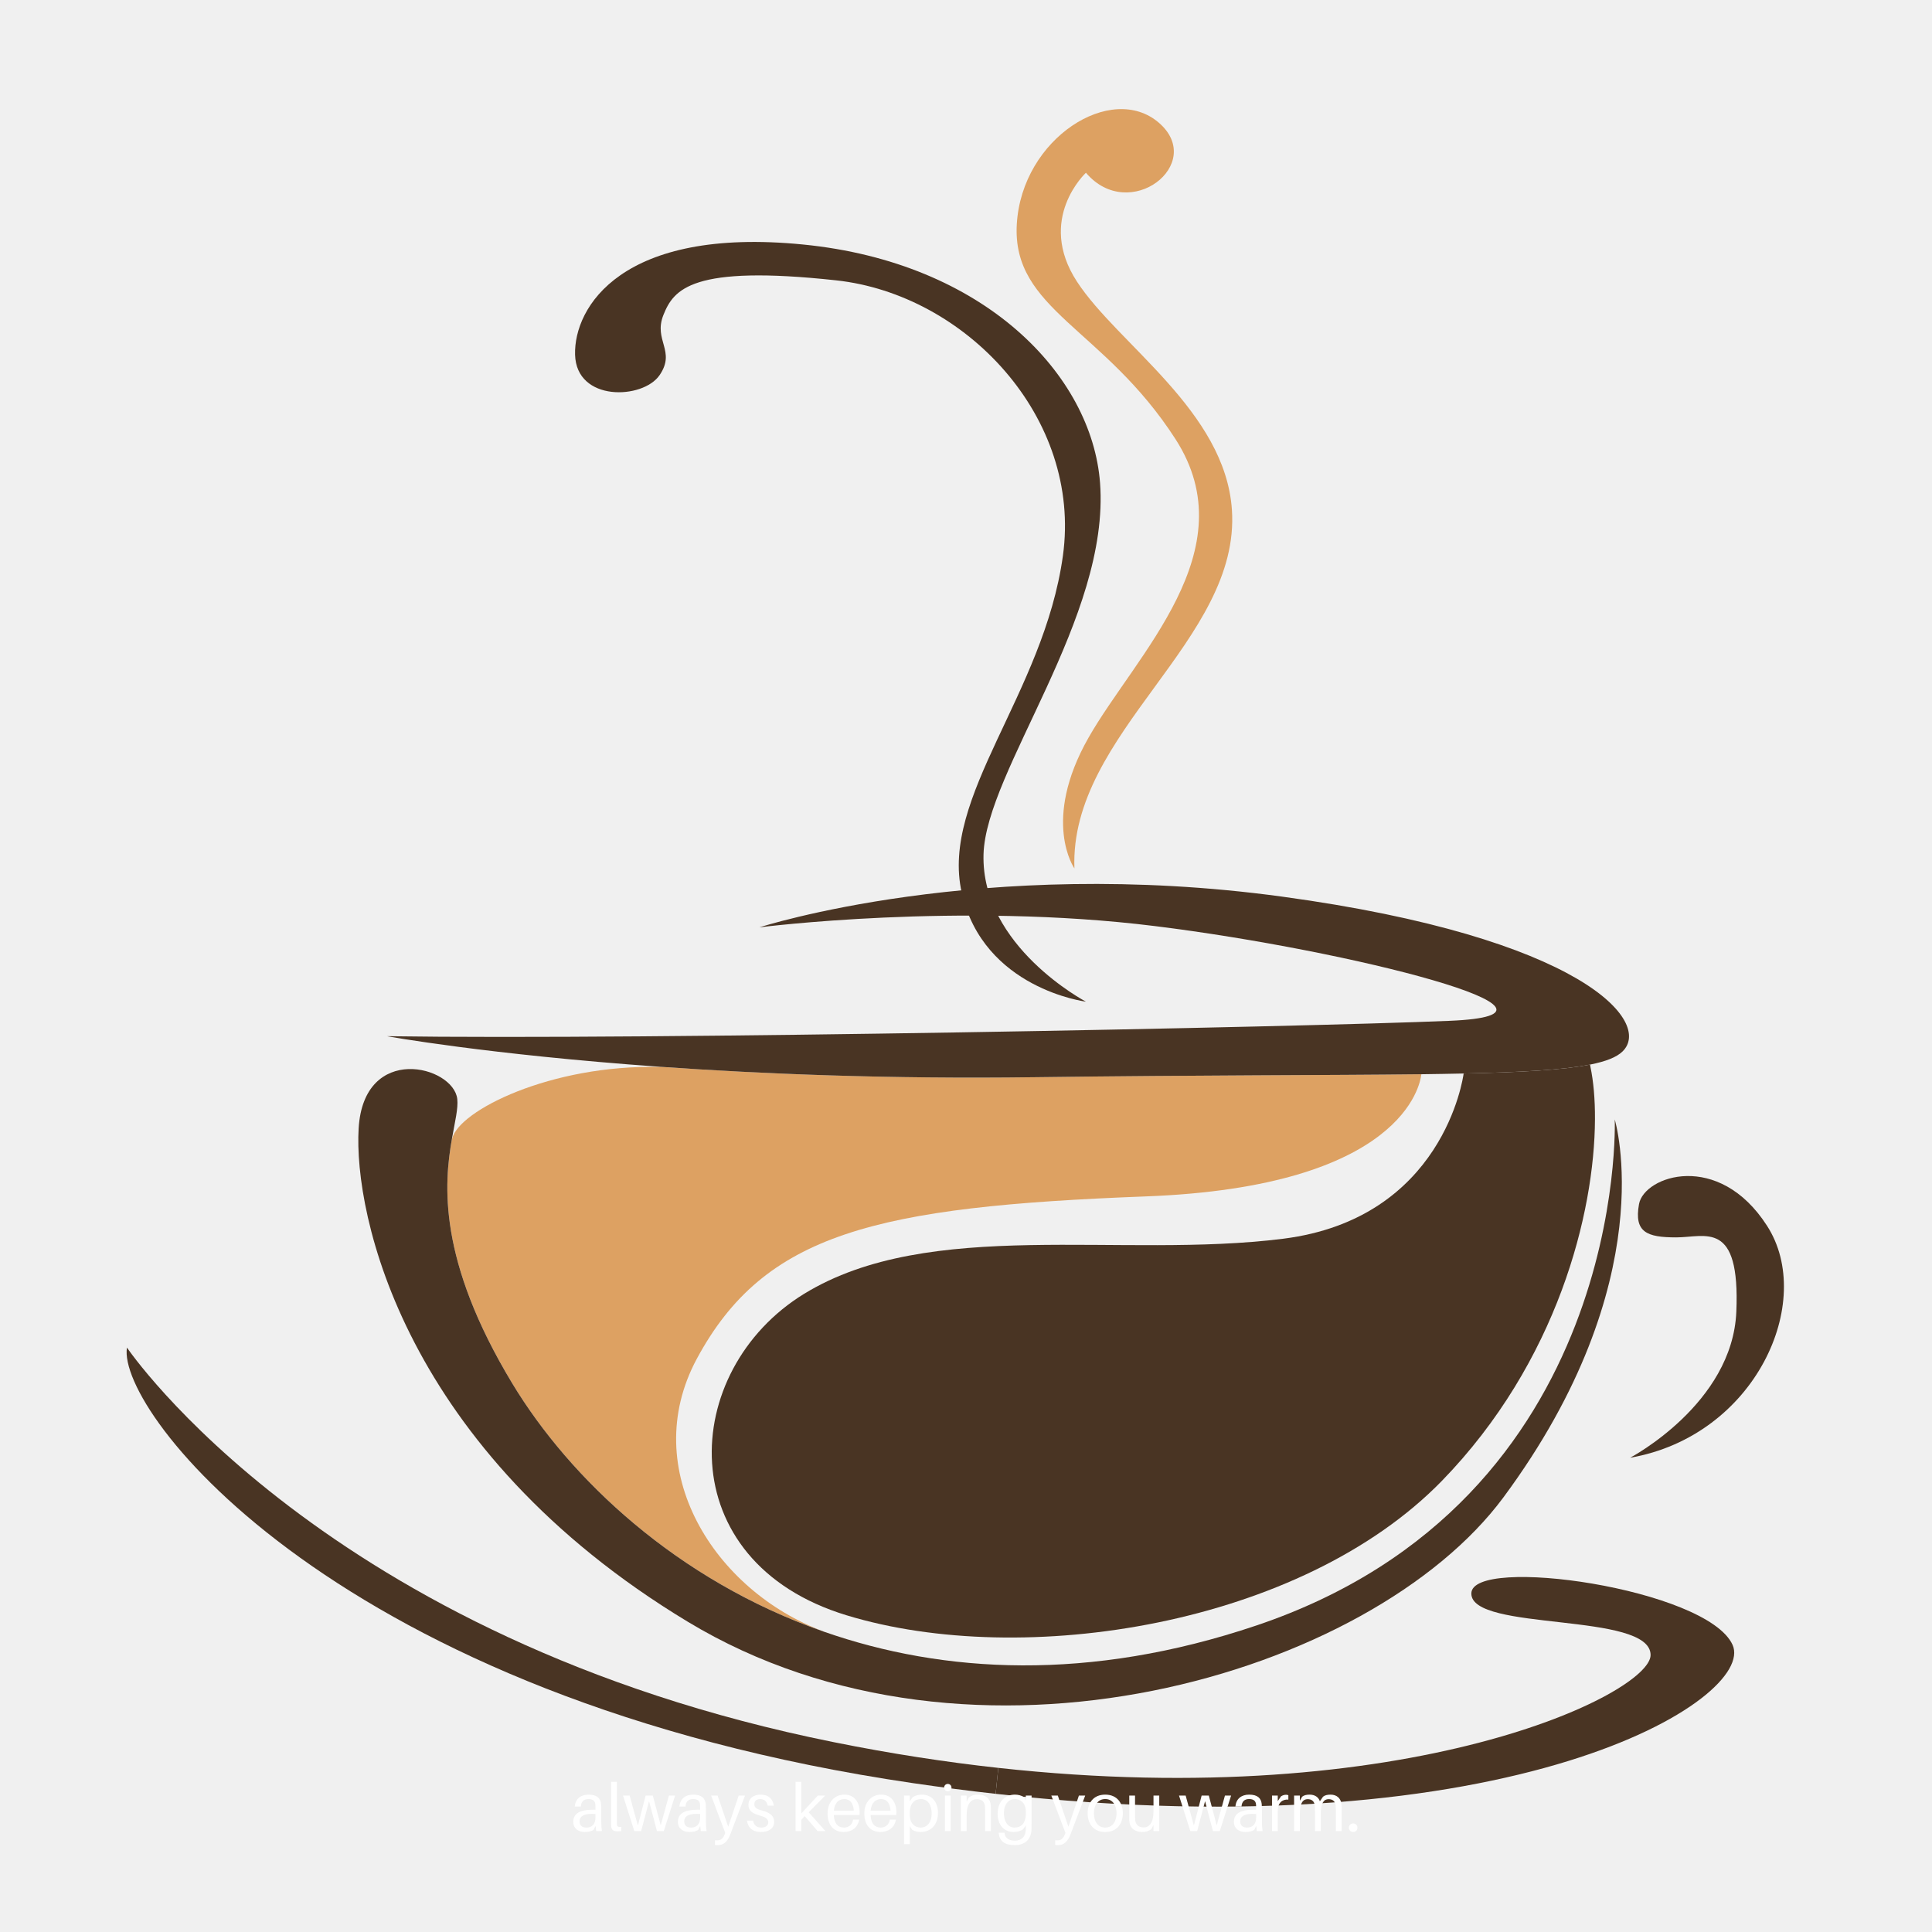
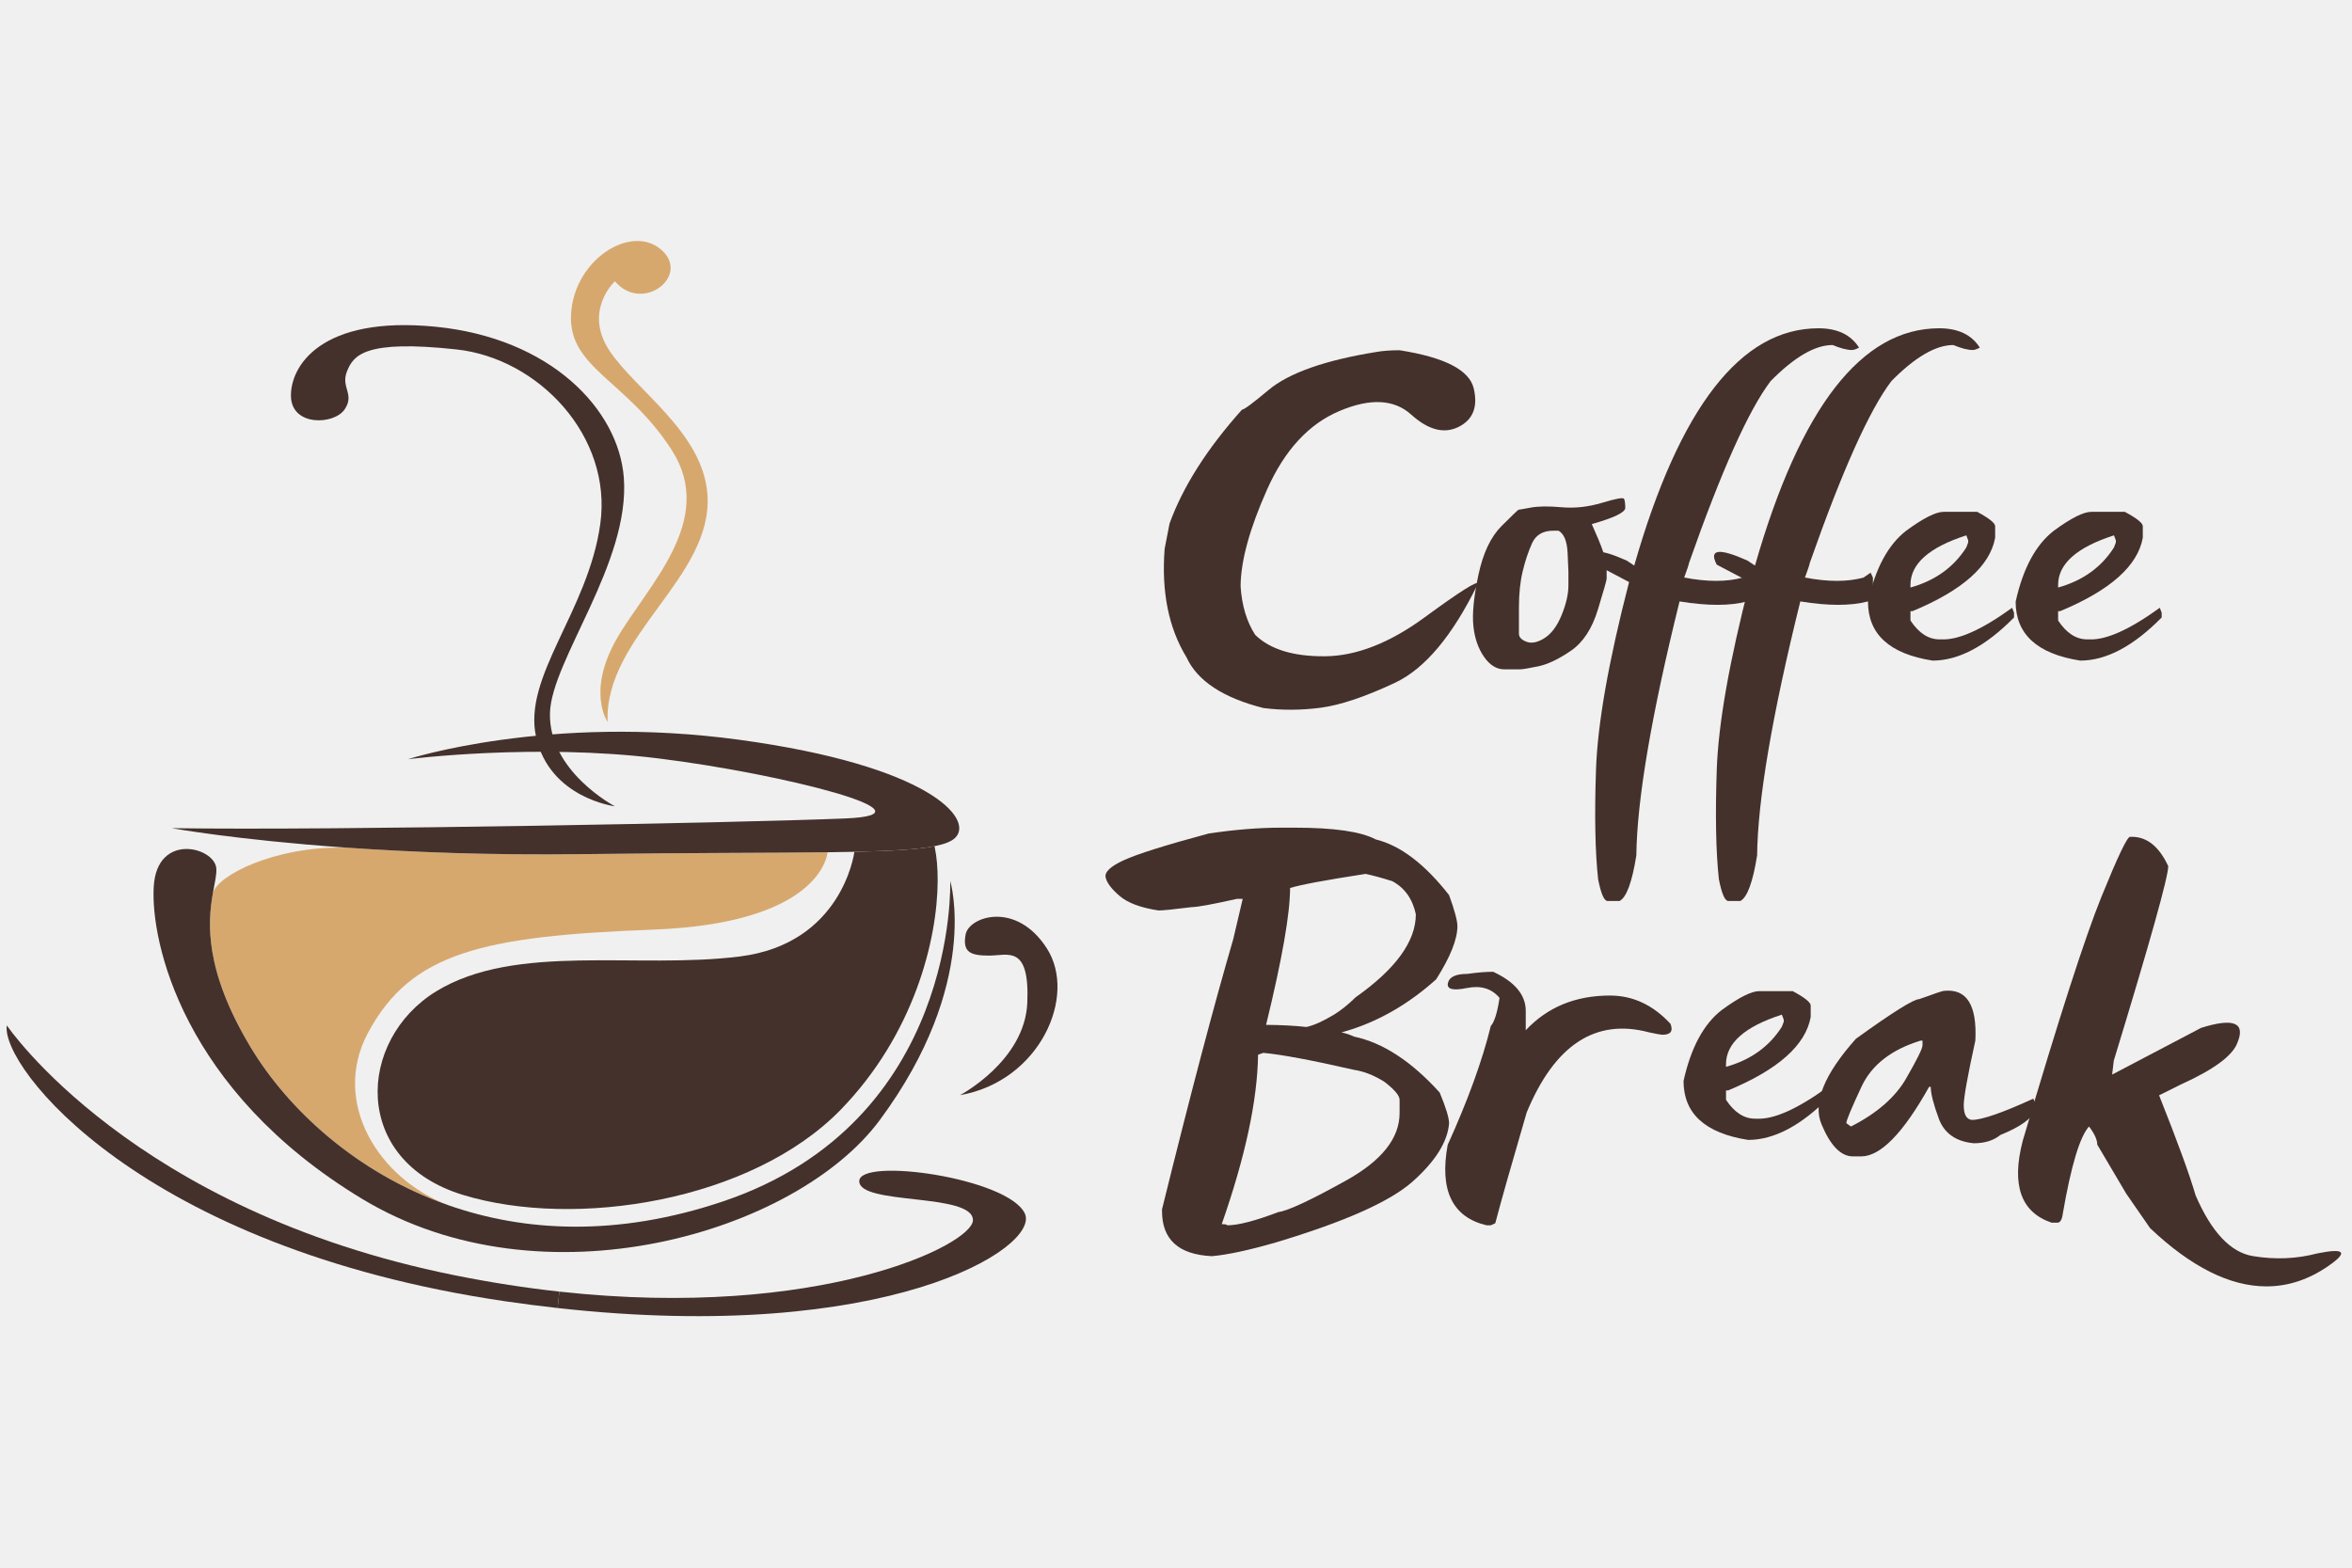
- <svg xmlns="http://www.w3.org/2000/svg" width="500" zoomAndPan="magnify" viewBox="0 0 375 375" height="500" preserveAspectRatio="xMidYMid meet" version="1.0">
+ <svg xmlns="http://www.w3.org/2000/svg" width="600" zoomAndPan="magnify" viewBox="0 0 450 300" height="400" preserveAspectRatio="xMidYMid meet" version="1.0">
  <defs>
    <g />
  </defs>
-   <path fill="#dda162" d="M 275.883 208.508 C 275.664 210.516 272.246 230.328 222.461 232.219 C 170.016 234.207 148.383 239.301 135.223 263.793 C 123.73 285.238 138.656 308.809 159.914 316.688 L 159.914 316.707 C 131.344 306.742 110.547 286.926 99.434 268.523 C 84.922 244.492 86.176 229.77 87.723 221.02 L 87.762 221.02 C 89.016 215.566 106.906 206.617 128.023 207.094 L 128.023 207.055 C 147.785 208.445 172.418 209.465 200.832 209.086 C 233.574 208.664 258.09 208.723 275.883 208.508 Z M 275.883 208.508 " fill-opacity="1" fill-rule="nonzero" />
-   <path fill="#493423" d="M 308.707 207.094 C 309.285 209.859 309.605 213.297 309.582 217.258 C 309.504 235.418 302.309 264.348 279.879 287.426 C 252.523 315.516 198.605 323.988 164.309 313.523 C 130.012 303.102 131.762 266.039 156.098 251.117 C 180.473 236.199 217.492 244.414 249.062 240.438 C 280.117 236.516 283.977 209.219 284.094 208.367 C 295.527 208.129 303.52 207.652 308.629 206.637 Z M 308.707 207.094 " fill-opacity="1" fill-rule="nonzero" />
-   <path fill="#493423" d="M 342.984 237.93 C 352.449 252.609 340.758 278.711 316.402 282.949 C 316.402 282.949 336.285 272.504 337.02 254.598 C 337.777 236.695 331.055 240.176 325.352 240.176 C 319.645 240.176 317.141 239.184 318.133 233.711 C 319.129 228.238 333.559 223.266 342.984 237.93 Z M 342.984 237.93 " fill-opacity="1" fill-rule="nonzero" />
-   <path fill="#493423" d="M 336.285 319.254 C 341.016 329.66 294.035 359.398 193.254 348.18 L 193.773 343.145 C 273.438 351.898 320.379 328.742 320.379 321.242 C 320.379 312.789 285.586 316.766 285.586 309.305 C 285.586 301.844 331.312 308.312 336.285 319.254 Z M 336.285 319.254 " fill-opacity="1" fill-rule="nonzero" />
-   <path fill="#493423" d="M 284.094 208.367 C 281.531 208.426 278.805 208.465 275.883 208.508 C 258.09 208.723 233.574 208.664 200.832 209.086 C 172.418 209.465 147.785 208.445 128.023 207.055 C 94.543 204.668 75.098 201.125 75.098 201.125 C 125.535 201.883 251.785 199.395 281.352 198.141 C 310.934 196.91 262.227 184.473 224.211 179.758 C 186.18 175.023 147.406 179.996 147.406 179.996 C 147.406 179.996 190.414 166.07 248.805 174.027 C 307.195 181.984 320.875 198.398 314.91 204.109 C 313.777 205.203 311.73 206.02 308.629 206.637 C 303.52 207.652 295.527 208.129 284.094 208.367 Z M 284.094 208.367 " fill-opacity="1" fill-rule="nonzero" />
-   <path fill="#493423" d="M 313.422 217.297 C 313.422 217.297 322.965 248.574 291.809 290.645 C 266.203 325.223 188.66 348.102 133.492 314.777 C 78.316 281.457 68.617 235.699 69.613 219.027 C 70.605 202.379 88.023 206.855 88.758 213.32 C 88.957 215.133 88.32 217.617 87.723 221.02 C 86.176 229.77 84.922 244.492 99.434 268.523 C 110.547 286.926 131.344 306.742 159.914 316.707 C 183.117 324.82 211.426 326.438 243.832 315.516 C 316.145 291.16 313.422 217.297 313.422 217.297 Z M 313.422 217.297 " fill-opacity="1" fill-rule="nonzero" />
-   <path fill="#493423" d="M 193.773 343.145 L 193.254 348.18 C 188.047 347.602 182.715 346.91 177.23 346.109 C 65.398 329.699 22.648 273.996 24.641 261.562 C 24.641 261.562 62.91 318.262 161.824 338.152 C 172.977 340.402 183.633 342.031 193.773 343.145 Z M 193.773 343.145 " fill-opacity="1" fill-rule="nonzero" />
-   <path fill="#493423" d="M 210.781 194.422 C 210.781 194.422 190.902 191.934 186.676 173.285 C 182.449 154.633 202.582 134.738 206.309 107.883 C 210.035 81.027 187.422 57.152 162.32 54.418 C 134.246 51.359 130.758 56.16 128.77 61.133 C 126.781 66.105 131.254 68.098 128.023 72.82 C 124.793 77.547 111.871 78.043 111.621 68.844 C 111.371 59.641 120.672 43.984 155.855 47.457 C 191.148 50.938 211.922 72.809 213.516 93.707 C 215.504 119.82 191.348 149.648 190.902 165.824 C 190.402 183.727 210.781 194.422 210.781 194.422 Z M 210.781 194.422 " fill-opacity="1" fill-rule="nonzero" />
-   <path fill="#dda162" d="M 208.543 168.559 C 208.543 168.559 202.082 159.359 211.277 143.191 C 220.473 127.031 242.094 106.887 228.176 85.254 C 214.262 63.617 196.367 60.141 197.363 43.477 C 198.355 26.816 215.75 15.871 224.945 23.832 C 234.145 31.789 219.23 43.477 210.781 33.531 C 210.781 33.531 201.09 42.484 209.043 54.668 C 216.992 66.855 237.797 79.773 239.113 98.93 C 240.852 124.293 207.551 142.199 208.543 168.559 Z M 208.543 168.559 " fill-opacity="1" fill-rule="nonzero" />
-   <g fill="#ffffff" fill-opacity="1">
-     <g transform="translate(110.8023, 355.4065)">
+   <path fill="#d7a86e" d="M 158.34 163.094 C 158.199 164.348 156.062 176.719 124.949 177.898 C 92.168 179.141 78.648 182.324 70.422 197.617 C 63.238 211.008 72.57 225.727 85.855 230.648 L 85.855 230.66 C 67.996 224.438 55 212.062 48.051 200.57 C 38.98 185.566 39.766 176.371 40.734 170.906 L 40.758 170.906 C 41.543 167.5 52.723 161.914 65.922 162.211 L 65.922 162.184 C 78.273 163.055 93.672 163.691 111.43 163.453 C 131.895 163.191 147.215 163.227 158.34 163.094 Z M 158.34 163.094 " fill-opacity="1" fill-rule="nonzero" />
+   <path fill="#44312b" d="M 178.855 162.211 C 179.215 163.938 179.414 166.086 179.402 168.559 C 179.352 179.898 174.852 197.961 160.836 212.371 C 143.738 229.914 110.035 235.203 88.602 228.672 C 67.164 222.16 68.258 199.02 83.469 189.699 C 98.703 180.387 121.84 185.516 141.574 183.031 C 160.984 180.582 163.395 163.535 163.469 163.004 C 170.613 162.855 175.609 162.559 178.805 161.926 Z M 178.855 162.211 " fill-opacity="1" fill-rule="nonzero" />
+   <path fill="#44312b" d="M 200.277 181.465 C 206.191 190.633 198.887 206.934 183.664 209.578 C 183.664 209.578 196.09 203.055 196.551 191.875 C 197.023 180.695 192.82 182.867 189.258 182.867 C 185.688 182.867 184.125 182.246 184.746 178.832 C 185.367 175.414 194.387 172.309 200.277 181.465 Z M 200.277 181.465 " fill-opacity="1" fill-rule="nonzero" />
+   <path fill="#44312b" d="M 196.09 232.25 C 199.047 238.75 169.684 257.316 106.691 250.312 L 107.016 247.168 C 156.809 252.633 186.148 238.176 186.148 233.492 C 186.148 228.211 164.402 230.695 164.402 226.039 C 164.402 221.379 192.984 225.418 196.09 232.25 Z M 196.09 232.25 " fill-opacity="1" fill-rule="nonzero" />
+   <path fill="#44312b" d="M 163.469 163.004 C 161.867 163.043 160.164 163.066 158.34 163.094 C 147.215 163.227 131.895 163.191 111.43 163.453 C 93.672 163.691 78.273 163.055 65.922 162.184 C 44.996 160.695 32.844 158.48 32.844 158.48 C 64.367 158.957 143.277 157.402 161.754 156.621 C 180.246 155.852 149.801 148.086 126.039 145.141 C 102.27 142.184 78.039 145.289 78.039 145.289 C 78.039 145.289 104.918 136.594 141.414 141.562 C 177.91 146.531 186.461 156.781 182.73 160.348 C 182.023 161.031 180.742 161.539 178.805 161.926 C 175.609 162.559 170.613 162.855 163.469 163.004 Z M 163.469 163.004 " fill-opacity="1" fill-rule="nonzero" />
+   <path fill="#44312b" d="M 181.801 168.582 C 181.801 168.582 187.766 188.113 168.293 214.383 C 152.289 235.977 103.82 250.262 69.34 229.453 C 34.855 208.648 28.793 180.074 29.414 169.664 C 30.031 159.266 40.922 162.062 41.379 166.098 C 41.504 167.23 41.105 168.781 40.734 170.906 C 39.766 176.371 38.98 185.566 48.051 200.57 C 55 212.062 67.996 224.438 85.855 230.66 C 100.355 235.727 118.051 236.734 138.305 229.914 C 183.5 214.707 181.801 168.582 181.801 168.582 Z M 181.801 168.582 " fill-opacity="1" fill-rule="nonzero" />
+   <path fill="#44312b" d="M 107.016 247.168 L 106.691 250.312 C 103.438 249.949 100.105 249.52 96.676 249.02 C 26.777 238.77 0.059 203.988 1.305 196.223 C 1.305 196.223 25.227 231.629 87.047 244.051 C 94.02 245.453 100.68 246.473 107.016 247.168 Z M 107.016 247.168 " fill-opacity="1" fill-rule="nonzero" />
+   <path fill="#44312b" d="M 117.648 154.297 C 117.648 154.297 105.223 152.742 102.582 141.098 C 99.941 129.449 112.523 117.027 114.852 100.258 C 117.18 83.488 103.047 68.578 87.355 66.871 C 69.809 64.961 67.629 67.957 66.387 71.066 C 65.145 74.172 67.941 75.414 65.922 78.363 C 63.902 81.312 55.824 81.625 55.668 75.879 C 55.516 70.133 61.328 60.355 83.32 62.523 C 105.375 64.699 118.359 78.355 119.355 91.406 C 120.598 107.711 105.5 126.34 105.223 136.441 C 104.91 147.621 117.648 154.297 117.648 154.297 Z M 117.648 154.297 " fill-opacity="1" fill-rule="nonzero" />
+   <path fill="#d7a86e" d="M 116.25 138.145 C 116.25 138.145 112.211 132.402 117.957 122.309 C 123.703 112.215 137.219 99.637 128.52 86.125 C 119.82 72.617 108.637 70.445 109.262 60.039 C 109.879 49.637 120.754 42.801 126.5 47.77 C 132.25 52.738 122.93 60.039 117.648 53.828 C 117.648 53.828 111.59 59.418 116.559 67.027 C 121.531 74.637 134.535 82.703 135.355 94.668 C 136.441 110.508 115.629 121.688 116.25 138.145 Z M 116.25 138.145 " fill-opacity="1" fill-rule="nonzero" />
+   <g fill="#44312b" fill-opacity="1">
+     <g transform="translate(221.0603, 138.2909)">
      <g>
-         <path d="M 4.914 0 L 6.031 0 C 5.926 -0.766 5.902 -1.234 5.902 -1.754 L 5.902 -4.34 C 5.902 -4.641 5.887 -4.977 5.863 -5.25 C 5.746 -6.383 5.055 -7.07 3.418 -7.07 C 1.898 -7.07 0.871 -6.227 0.766 -4.758 L 1.938 -4.758 C 2.016 -5.707 2.484 -6.211 3.418 -6.211 C 4.34 -6.211 4.707 -5.797 4.758 -5.16 C 4.781 -4.898 4.781 -4.629 4.781 -4.328 L 4.781 -4.145 L 4.34 -4.145 C 1.637 -4.145 0.469 -3.34 0.469 -1.781 C 0.469 -0.508 1.441 0.184 2.691 0.184 C 3.352 0.184 3.953 0.078 4.418 -0.246 L 4.797 -0.988 Z M 3.066 -0.676 C 2.223 -0.676 1.691 -1.039 1.691 -1.871 C 1.691 -3.055 2.887 -3.457 4.781 -3.312 L 4.781 -2.613 C 4.781 -1.363 4.105 -0.676 3.066 -0.676 Z M 3.066 -0.676 " />
+         <path d="M 46.719 -71.266 C 55.352 -69.91 60.082 -67.473 60.906 -63.953 C 61.738 -60.43 60.77 -57.977 58 -56.594 C 55.227 -55.219 52.207 -56.004 48.938 -58.953 C 45.676 -61.898 41.102 -62.129 35.219 -59.641 C 29.344 -57.16 24.727 -52.16 21.375 -44.641 C 18.02 -37.117 16.328 -30.938 16.297 -26.094 C 16.535 -22.414 17.469 -19.316 19.094 -16.797 C 21.945 -14.023 26.383 -12.66 32.406 -12.703 C 38.426 -12.742 44.812 -15.238 51.562 -20.188 C 58.32 -25.145 61.703 -27.273 61.703 -26.578 C 56.859 -16.648 51.578 -10.336 45.859 -7.641 C 40.141 -4.953 35.398 -3.359 31.641 -2.859 C 27.879 -2.367 24.223 -2.348 20.672 -2.797 C 12.941 -4.754 8.035 -7.988 5.953 -12.5 C 2.523 -18.125 1.129 -25.047 1.766 -33.266 L 2.703 -38.094 C 5.266 -45.164 9.883 -52.43 16.562 -59.891 C 16.957 -59.891 18.645 -61.141 21.625 -63.641 C 25.531 -66.922 32.445 -69.359 42.375 -70.953 C 43.582 -71.16 45.031 -71.266 46.719 -71.266 Z M 46.719 -71.266 " />
      </g>
    </g>
  </g>
-   <g fill="#ffffff" fill-opacity="1">
-     <g transform="translate(117.7032, 355.4065)">
+   <g fill="#44312b" fill-opacity="1">
+     <g transform="translate(281.8932, 138.2909)">
      <g>
-         <path d="M 2.027 -9.555 L 0.91 -9.555 L 0.91 -1.938 C 0.91 -1.559 0.91 -1.262 0.922 -1.027 C 0.961 -0.156 1.441 0.051 2.094 0.051 C 2.352 0.051 2.637 0.039 2.887 0 L 2.887 -0.805 C 2.273 -0.742 2.066 -0.883 2.039 -1.324 C 2.027 -1.547 2.027 -1.77 2.027 -1.977 Z M 2.027 -9.555 " />
+         <path d="M 24.641 -42.078 C 27.285 -42.879 28.68 -43.129 28.828 -42.828 C 28.984 -42.523 29.062 -41.945 29.062 -41.094 C 29.062 -40.238 26.926 -39.207 22.656 -38 C 24.551 -33.82 25.5 -31.109 25.5 -29.859 C 25.5 -28.609 25.5 -27.836 25.5 -27.547 C 25.5 -27.266 24.941 -25.297 23.828 -21.641 C 22.711 -17.984 20.992 -15.359 18.672 -13.766 C 16.359 -12.172 14.273 -11.176 12.422 -10.781 C 10.578 -10.395 9.398 -10.203 8.891 -10.203 C 8.379 -10.203 7.383 -10.203 5.906 -10.203 C 4.438 -10.203 3.145 -11.004 2.031 -12.609 C 0.914 -14.223 0.238 -16.195 0 -18.531 C -0.238 -20.863 0.082 -24.113 0.969 -28.281 C 1.852 -32.445 3.332 -35.566 5.406 -37.641 C 7.488 -39.711 8.57 -40.75 8.656 -40.75 C 8.75 -40.75 9.523 -40.883 10.984 -41.156 C 12.441 -41.426 14.422 -41.445 16.922 -41.219 C 19.422 -41 21.992 -41.285 24.641 -42.078 Z M 8.719 -22.016 C 8.719 -19.367 8.719 -17.707 8.719 -17.031 C 8.719 -16.352 9.211 -15.832 10.203 -15.469 C 11.191 -15.113 12.348 -15.363 13.672 -16.219 C 14.992 -17.082 16.078 -18.566 16.922 -20.672 C 17.766 -22.773 18.188 -24.641 18.188 -26.266 C 18.188 -27.891 18.188 -28.77 18.188 -28.906 C 18.188 -29.039 18.133 -30.227 18.031 -32.469 C 17.926 -34.719 17.348 -36.141 16.297 -36.734 L 15.297 -36.734 C 13.316 -36.734 11.961 -35.938 11.234 -34.344 C 10.516 -32.75 9.914 -30.957 9.438 -28.969 C 8.957 -26.988 8.719 -24.672 8.719 -22.016 Z M 8.719 -22.016 " />
      </g>
    </g>
  </g>
-   <g fill="#ffffff" fill-opacity="1">
-     <g transform="translate(120.9132, 355.4065)">
+   <g fill="#44312b" fill-opacity="1">
+     <g transform="translate(309.8727, 138.2909)">
      <g>
-         <path d="M 10.125 -6.891 L 8.93 -6.891 L 7.332 -1.105 L 5.797 -6.891 L 4.406 -6.891 L 2.898 -1.066 L 1.301 -6.891 L 0.012 -6.891 L 2.211 0 L 3.535 0 L 5.07 -5.797 L 6.602 0 L 7.93 0 Z M 10.125 -6.891 " />
+         <path d="M 38.047 -75.469 C 41.66 -75.469 44.25 -74.234 45.812 -71.766 C 45.238 -71.461 44.785 -71.312 44.453 -71.312 C 43.523 -71.312 42.289 -71.629 40.75 -72.266 C 37.383 -72.266 33.43 -69.961 28.891 -65.359 C 24.672 -59.785 19.461 -48.172 13.266 -30.516 C 13.266 -30.328 12.961 -29.41 12.359 -27.766 C 16.785 -26.922 20.52 -26.922 23.562 -27.766 L 24.922 -28.703 L 25.359 -27.766 L 25.359 -24.141 C 25.359 -23.516 25.047 -23.203 24.422 -23.203 C 21.141 -22.328 16.82 -22.328 11.469 -23.203 C 6.082 -1.441 3.328 14.758 3.203 25.406 C 2.391 30.52 1.32 33.426 0 34.125 L -2.297 34.125 C -2.961 34.125 -3.566 32.738 -4.109 29.969 C -4.68 24.758 -4.816 17.758 -4.516 8.969 C -4.211 0.188 -2.102 -11.77 1.812 -26.906 L -4.516 -30.234 C -6.078 -33.211 -4.117 -33.473 1.359 -31.016 L 2.797 -30.062 C 11.461 -60.332 23.211 -75.469 38.047 -75.469 Z M 38.047 -75.469 " />
      </g>
    </g>
  </g>
-   <g fill="#ffffff" fill-opacity="1">
-     <g transform="translate(131.1151, 355.4065)">
+   <g fill="#44312b" fill-opacity="1">
+     <g transform="translate(332.9784, 138.2909)">
      <g>
-         <path d="M 4.914 0 L 6.031 0 C 5.926 -0.766 5.902 -1.234 5.902 -1.754 L 5.902 -4.34 C 5.902 -4.641 5.887 -4.977 5.863 -5.25 C 5.746 -6.383 5.055 -7.07 3.418 -7.07 C 1.898 -7.07 0.871 -6.227 0.766 -4.758 L 1.938 -4.758 C 2.016 -5.707 2.484 -6.211 3.418 -6.211 C 4.34 -6.211 4.707 -5.797 4.758 -5.16 C 4.781 -4.898 4.781 -4.629 4.781 -4.328 L 4.781 -4.145 L 4.34 -4.145 C 1.637 -4.145 0.469 -3.34 0.469 -1.781 C 0.469 -0.508 1.441 0.184 2.691 0.184 C 3.352 0.184 3.953 0.078 4.418 -0.246 L 4.797 -0.988 Z M 3.066 -0.676 C 2.223 -0.676 1.691 -1.039 1.691 -1.871 C 1.691 -3.055 2.887 -3.457 4.781 -3.312 L 4.781 -2.613 C 4.781 -1.363 4.105 -0.676 3.066 -0.676 Z M 3.066 -0.676 " />
+         <path d="M 38.047 -75.469 C 41.66 -75.469 44.25 -74.234 45.812 -71.766 C 45.238 -71.461 44.785 -71.312 44.453 -71.312 C 43.523 -71.312 42.289 -71.629 40.75 -72.266 C 37.383 -72.266 33.43 -69.961 28.891 -65.359 C 24.672 -59.785 19.461 -48.172 13.266 -30.516 C 13.266 -30.328 12.961 -29.41 12.359 -27.766 C 16.785 -26.922 20.52 -26.922 23.562 -27.766 L 24.922 -28.703 L 25.359 -27.766 L 25.359 -24.141 C 25.359 -23.516 25.047 -23.203 24.422 -23.203 C 21.141 -22.328 16.82 -22.328 11.469 -23.203 C 6.082 -1.441 3.328 14.758 3.203 25.406 C 2.391 30.52 1.32 33.426 0 34.125 L -2.297 34.125 C -2.961 34.125 -3.566 32.738 -4.109 29.969 C -4.68 24.758 -4.816 17.758 -4.516 8.969 C -4.211 0.188 -2.102 -11.77 1.812 -26.906 L -4.516 -30.234 C -6.078 -33.211 -4.117 -33.473 1.359 -31.016 L 2.797 -30.062 C 11.461 -60.332 23.211 -75.469 38.047 -75.469 Z M 38.047 -75.469 " />
      </g>
    </g>
  </g>
-   <g fill="#ffffff" fill-opacity="1">
-     <g transform="translate(138.0159, 355.4065)">
+   <g fill="#44312b" fill-opacity="1">
+     <g transform="translate(356.084, 138.2909)">
      <g>
-         <path d="M 6.59 -6.891 L 5.367 -6.891 L 3.328 -0.832 L 1.273 -6.891 L 0.012 -6.891 L 2.754 0.352 L 2.664 0.598 C 2.312 1.508 1.859 1.809 1.168 1.809 C 1.055 1.809 0.938 1.809 0.766 1.793 L 0.766 2.703 C 0.938 2.73 1.09 2.73 1.34 2.73 C 2.457 2.73 3.199 2.039 3.758 0.586 Z M 6.59 -6.891 " />
+         <path d="M 15.797 -40.344 L 22.203 -40.344 C 24.492 -39.113 25.641 -38.195 25.641 -37.594 L 25.641 -35.391 C 24.672 -30.004 19.406 -25.32 9.844 -21.344 L 9.438 -21.344 L 9.438 -19.547 C 11.031 -17.141 12.879 -15.938 14.984 -15.938 L 15.391 -15.938 C 18.609 -15.781 23.109 -17.797 28.891 -21.984 L 29.25 -21.031 L 29.25 -20.125 C 23.832 -14.625 18.641 -11.875 13.672 -11.875 C 5.43 -13.164 1.312 -16.926 1.312 -23.156 C 2.727 -29.531 5.164 -34.055 8.625 -36.734 C 11.906 -39.141 14.297 -40.344 15.797 -40.344 Z M 9.438 -26.359 L 9.438 -25.859 C 14.156 -27.18 17.719 -29.738 20.125 -33.531 L 20.484 -34.484 L 20.484 -34.891 L 20.125 -35.844 C 13 -33.551 9.438 -30.391 9.438 -26.359 Z M 9.438 -26.359 " />
      </g>
    </g>
  </g>
-   <g fill="#ffffff" fill-opacity="1">
-     <g transform="translate(144.6829, 355.4065)">
+   <g fill="#44312b" fill-opacity="1">
+     <g transform="translate(384.3343, 138.2909)">
      <g>
-         <path d="M 2.965 -7.07 C 1.547 -7.07 0.586 -6.316 0.586 -5.055 C 0.586 -3.848 1.574 -3.34 2.809 -3.004 C 3.965 -2.691 4.434 -2.34 4.434 -1.676 C 4.434 -1.016 3.836 -0.676 3.094 -0.676 C 2.301 -0.676 1.664 -1.027 1.48 -2.027 L 0.312 -2.027 C 0.52 -0.469 1.598 0.184 3.016 0.184 C 4.473 0.184 5.574 -0.469 5.574 -1.77 C 5.574 -2.938 4.82 -3.562 3.238 -3.977 C 2.301 -4.223 1.73 -4.496 1.73 -5.188 C 1.73 -5.785 2.094 -6.211 2.871 -6.211 C 3.68 -6.211 4.172 -5.73 4.328 -4.926 L 5.496 -4.926 C 5.355 -6.188 4.512 -7.07 2.965 -7.07 Z M 2.965 -7.07 " />
+         <path d="M 15.797 -40.344 L 22.203 -40.344 C 24.492 -39.113 25.641 -38.195 25.641 -37.594 L 25.641 -35.391 C 24.672 -30.004 19.406 -25.32 9.844 -21.344 L 9.438 -21.344 L 9.438 -19.547 C 11.031 -17.141 12.879 -15.938 14.984 -15.938 L 15.391 -15.938 C 18.609 -15.781 23.109 -17.797 28.891 -21.984 L 29.25 -21.031 L 29.25 -20.125 C 23.832 -14.625 18.641 -11.875 13.672 -11.875 C 5.43 -13.164 1.312 -16.926 1.312 -23.156 C 2.727 -29.531 5.164 -34.055 8.625 -36.734 C 11.906 -39.141 14.297 -40.344 15.797 -40.344 Z M 9.438 -26.359 L 9.438 -25.859 C 14.156 -27.18 17.719 -29.738 20.125 -33.531 L 20.484 -34.484 L 20.484 -34.891 L 20.125 -35.844 C 13 -33.551 9.438 -30.391 9.438 -26.359 Z M 9.438 -26.359 " />
      </g>
    </g>
  </g>
-   <g fill="#ffffff" fill-opacity="1">
-     <g transform="translate(150.6481, 355.4065)">
-       <g />
-     </g>
-   </g>
-   <g fill="#ffffff" fill-opacity="1">
-     <g transform="translate(153.4552, 355.4065)">
+   <g fill="#44312b" fill-opacity="1">
+     <g transform="translate(221.0603, 230.0122)">
      <g>
-         <path d="M 5.238 0 L 6.758 0 L 3.508 -3.641 L 6.719 -6.891 L 5.289 -6.891 L 2.078 -3.418 L 2.078 -9.555 L 0.961 -9.555 L 0.961 0 L 2.078 0 L 2.078 -2.195 L 2.73 -2.91 Z M 5.238 0 " />
+         <path d="M 20.625 -28.531 C 20.238 -28.406 19.91 -28.285 19.641 -28.172 C 19.516 -19.441 17.195 -8.633 12.688 4.25 C 13.375 4.25 13.719 4.32 13.719 4.469 C 15.82 4.469 19.086 3.625 23.516 1.938 C 25.348 1.695 29.672 -0.316 36.484 -4.109 C 43.305 -7.898 46.719 -12.203 46.719 -17.016 L 46.719 -19.547 C 46.719 -20.359 45.738 -21.516 43.781 -23.016 C 41.789 -24.254 39.863 -25.008 38 -25.281 C 29.844 -27.145 24.051 -28.227 20.625 -28.531 Z M 21.172 -33.891 C 24.086 -33.867 26.66 -33.734 28.891 -33.484 C 30.305 -33.785 32.082 -34.582 34.219 -35.875 C 35.57 -36.719 36.938 -37.816 38.312 -39.172 C 45.988 -44.586 49.828 -49.883 49.828 -55.062 C 49.191 -58.008 47.688 -60.117 45.312 -61.391 C 43.332 -62.016 41.633 -62.477 40.219 -62.781 C 32.457 -61.582 27.641 -60.68 25.766 -60.078 C 25.766 -55.141 24.234 -46.41 21.172 -33.891 Z M 1.266 1.672 L 1.266 1.406 C 6.711 -20.625 11.254 -37.852 14.891 -50.281 L 16.703 -58 L 15.578 -58 C 10.879 -56.945 8.004 -56.422 6.953 -56.422 C 3.547 -55.992 1.426 -55.781 0.594 -55.781 C -2.812 -56.301 -5.285 -57.223 -6.828 -58.547 C -8.379 -59.867 -9.273 -61.047 -9.516 -62.078 C -9.766 -63.117 -8.613 -64.223 -6.062 -65.391 C -3.52 -66.566 1.883 -68.27 10.156 -70.5 C 15.145 -71.25 19.766 -71.625 24.016 -71.625 L 26.672 -71.625 C 34.191 -71.625 39.352 -70.875 42.156 -69.375 C 46.852 -68.227 51.531 -64.676 56.188 -58.719 C 57.25 -55.801 57.781 -53.816 57.781 -52.766 C 57.781 -50.266 56.426 -46.879 53.719 -42.609 C 48.719 -38.117 43.344 -34.93 37.594 -33.047 L 35.609 -32.453 C 36.516 -32.242 37.312 -31.973 38 -31.641 C 43.508 -30.492 48.973 -26.926 54.391 -20.938 C 55.586 -18.051 56.188 -16.082 56.188 -15.031 C 55.895 -11.508 53.586 -7.816 49.266 -3.953 C 44.941 -0.086 36.176 3.816 22.969 7.766 C 17.883 9.234 13.836 10.102 10.828 10.375 C 4.422 10.082 1.234 7.18 1.266 1.672 Z M 1.266 1.672 " />
      </g>
    </g>
  </g>
-   <g fill="#ffffff" fill-opacity="1">
-     <g transform="translate(160.2391, 355.4065)">
+   <g fill="#44312b" fill-opacity="1">
+     <g transform="translate(278.4634, 230.0122)">
      <g>
-         <path d="M 6.617 -3.641 C 6.617 -5.652 5.562 -7.07 3.664 -7.07 C 1.781 -7.07 0.391 -5.652 0.391 -3.418 C 0.391 -0.988 1.73 0.184 3.523 0.184 C 4.938 0.184 6.25 -0.559 6.523 -2.223 L 5.355 -2.223 C 5.199 -1.234 4.473 -0.676 3.574 -0.676 C 2.559 -0.676 1.703 -1.285 1.598 -3.105 L 6.59 -3.105 C 6.617 -3.352 6.617 -3.535 6.617 -3.641 Z M 3.641 -6.211 C 4.77 -6.211 5.383 -5.395 5.484 -3.965 L 1.613 -3.965 C 1.742 -5.434 2.547 -6.211 3.641 -6.211 Z M 3.641 -6.211 " />
+         <path d="M 7.219 -44.047 C 11.375 -42.117 13.453 -39.625 13.453 -36.562 L 13.453 -32.859 C 17.598 -37.285 22.969 -39.5 29.562 -39.5 C 33.957 -39.5 37.82 -37.691 41.156 -34.078 C 41.695 -32.66 41.156 -31.969 39.531 -32 C 39.32 -32 38.5 -32.148 37.062 -32.453 C 26.801 -35.191 18.988 -30.078 13.625 -17.109 C 10.738 -7.234 8.738 -0.176 7.625 4.062 L 6.766 4.469 L 5.953 4.469 C -0.598 2.906 -3.078 -2.223 -1.484 -10.922 C 2.391 -19.461 5.141 -27.047 6.766 -33.672 C 7.461 -34.453 8.02 -36.242 8.438 -39.047 C 6.938 -40.848 4.852 -41.477 2.188 -40.938 C -0.477 -40.395 -1.688 -40.707 -1.438 -41.875 C -1.195 -43.051 0.031 -43.641 2.25 -43.641 C 4.176 -43.91 5.832 -44.047 7.219 -44.047 Z M 7.219 -44.047 " />
      </g>
    </g>
  </g>
-   <g fill="#ffffff" fill-opacity="1">
-     <g transform="translate(167.374, 355.4065)">
+   <g fill="#44312b" fill-opacity="1">
+     <g transform="translate(320.7937, 230.0122)">
      <g>
-         <path d="M 6.617 -3.641 C 6.617 -5.652 5.562 -7.07 3.664 -7.07 C 1.781 -7.07 0.391 -5.652 0.391 -3.418 C 0.391 -0.988 1.73 0.184 3.523 0.184 C 4.938 0.184 6.25 -0.559 6.523 -2.223 L 5.355 -2.223 C 5.199 -1.234 4.473 -0.676 3.574 -0.676 C 2.559 -0.676 1.703 -1.285 1.598 -3.105 L 6.59 -3.105 C 6.617 -3.352 6.617 -3.535 6.617 -3.641 Z M 3.641 -6.211 C 4.77 -6.211 5.383 -5.395 5.484 -3.965 L 1.613 -3.965 C 1.742 -5.434 2.547 -6.211 3.641 -6.211 Z M 3.641 -6.211 " />
+         <path d="M 15.797 -40.344 L 22.203 -40.344 C 24.492 -39.113 25.641 -38.195 25.641 -37.594 L 25.641 -35.391 C 24.672 -30.004 19.406 -25.32 9.844 -21.344 L 9.438 -21.344 L 9.438 -19.547 C 11.031 -17.141 12.879 -15.938 14.984 -15.938 L 15.391 -15.938 C 18.609 -15.781 23.109 -17.797 28.891 -21.984 L 29.25 -21.031 L 29.25 -20.125 C 23.832 -14.625 18.641 -11.875 13.672 -11.875 C 5.43 -13.164 1.312 -16.926 1.312 -23.156 C 2.727 -29.531 5.164 -34.055 8.625 -36.734 C 11.906 -39.141 14.297 -40.344 15.797 -40.344 Z M 9.438 -26.359 L 9.438 -25.859 C 14.156 -27.18 17.719 -29.738 20.125 -33.531 L 20.484 -34.484 L 20.484 -34.891 L 20.125 -35.844 C 13 -33.551 9.438 -30.391 9.438 -26.359 Z M 9.438 -26.359 " />
      </g>
    </g>
  </g>
-   <g fill="#ffffff" fill-opacity="1">
-     <g transform="translate(174.5088, 355.4065)">
+   <g fill="#44312b" fill-opacity="1">
+     <g transform="translate(349.044, 230.0122)">
      <g>
-         <path d="M 4.418 -7.07 C 3.719 -7.07 2.988 -6.852 2.598 -6.523 L 2.078 -5.785 L 2.078 -6.891 L 0.961 -6.891 L 0.961 2.547 L 2.078 2.547 L 2.078 -0.949 L 2.535 -0.273 C 2.887 0.012 3.613 0.184 4.184 0.184 C 5.965 0.184 7.551 -1 7.551 -3.547 C 7.551 -5.562 6.434 -7.07 4.418 -7.07 Z M 4.184 -0.676 C 3.199 -0.676 2.078 -1.352 2.078 -3.133 L 2.078 -3.508 C 2.078 -5.484 3.105 -6.211 4.25 -6.211 C 5.629 -6.211 6.328 -4.977 6.328 -3.418 C 6.328 -1.613 5.395 -0.676 4.184 -0.676 Z M 4.184 -0.676 " />
+         <path d="M 22.844 -40.391 C 27.227 -40.879 29.242 -37.707 28.891 -30.875 C 27.41 -24.133 26.672 -20.008 26.672 -18.5 C 26.672 -16.727 27.195 -15.797 28.25 -15.703 C 30.145 -15.703 34.055 -17.055 39.984 -19.766 L 40.266 -19.141 L 40.266 -17.562 C 39.773 -15.988 37.578 -14.406 33.672 -12.812 C 32.379 -11.758 30.68 -11.234 28.578 -11.234 C 25.172 -11.566 22.945 -13.129 21.906 -15.922 C 20.875 -18.723 20.359 -20.758 20.359 -22.031 L 20.047 -22.031 C 15.078 -13.156 10.742 -8.719 7.047 -8.719 C 6.172 -8.719 5.645 -8.719 5.469 -8.719 C 3.176 -8.719 1.176 -10.758 -0.531 -14.844 C -2.25 -18.938 -0.055 -24.398 6.047 -31.234 C 13.055 -36.285 17.086 -38.812 18.141 -38.812 C 21.055 -39.863 22.625 -40.391 22.844 -40.391 Z M 4.203 -15.078 L 5.094 -14.438 C 10.062 -16.969 13.582 -20.035 15.656 -23.641 C 17.738 -27.254 18.781 -29.363 18.781 -29.969 L 18.781 -30.875 L 18.422 -30.875 C 12.816 -29.156 9.047 -26.219 7.109 -22.062 C 5.172 -17.914 4.203 -15.586 4.203 -15.078 Z M 4.203 -15.078 " />
      </g>
    </g>
  </g>
-   <g fill="#ffffff" fill-opacity="1">
-     <g transform="translate(182.4493, 355.4065)">
+   <g fill="#44312b" fill-opacity="1">
+     <g transform="translate(388.9825, 230.0122)">
      <g>
-         <path d="M 1.52 -9.148 C 1.117 -9.148 0.805 -8.84 0.805 -8.434 C 0.805 -8.031 1.117 -7.719 1.52 -7.719 C 1.922 -7.719 2.234 -8.031 2.234 -8.434 C 2.234 -8.84 1.922 -9.148 1.52 -9.148 Z M 2.078 0 L 2.078 -6.891 L 0.961 -6.891 L 0.961 0 Z M 2.078 0 " />
-       </g>
-     </g>
-   </g>
-   <g fill="#ffffff" fill-opacity="1">
-     <g transform="translate(185.5424, 355.4065)">
-       <g>
-         <path d="M 6.758 -5.055 C 6.656 -6.266 5.809 -7.07 4.301 -7.07 C 3.602 -7.07 3.094 -6.953 2.508 -6.5 L 2.078 -5.707 L 2.078 -6.891 L 0.961 -6.891 L 0.961 0 L 2.078 0 L 2.078 -3.027 C 2.078 -5.383 2.988 -6.188 4.066 -6.188 C 5.133 -6.188 5.574 -5.59 5.641 -4.781 C 5.668 -4.434 5.668 -4.145 5.668 -3.797 L 5.668 0 L 6.785 0 L 6.785 -3.875 C 6.785 -4.434 6.785 -4.707 6.758 -5.055 Z M 6.758 -5.055 " />
-       </g>
-     </g>
-   </g>
-   <g fill="#ffffff" fill-opacity="1">
-     <g transform="translate(193.249, 355.4065)">
-       <g>
-         <path d="M 6.98 -6.891 L 5.863 -6.891 L 5.863 -5.941 L 5.406 -6.617 C 5.055 -6.902 4.328 -7.07 3.758 -7.07 C 1.977 -7.07 0.391 -5.887 0.391 -3.34 C 0.391 -1.324 1.508 0.184 3.523 0.184 C 4.223 0.184 4.953 -0.039 5.344 -0.363 L 5.863 -1.105 L 5.863 -0.988 C 5.863 -0.781 5.863 -0.559 5.848 -0.234 C 5.797 1.09 5.055 1.871 3.691 1.871 C 2.508 1.871 1.832 1.285 1.742 0.441 L 1.73 0.324 L 0.598 0.324 L 0.609 0.453 C 0.754 1.91 1.73 2.73 3.691 2.73 C 5.68 2.73 6.902 1.664 6.965 -0.352 C 6.98 -0.727 6.98 -1.262 6.98 -1.691 Z M 3.691 -0.676 C 2.312 -0.676 1.613 -1.91 1.613 -3.469 C 1.613 -5.277 2.547 -6.211 3.758 -6.211 C 4.742 -6.211 5.863 -5.535 5.863 -3.758 L 5.863 -3.379 C 5.863 -1.402 4.836 -0.676 3.691 -0.676 Z M 3.691 -0.676 " />
-       </g>
-     </g>
-   </g>
-   <g fill="#ffffff" fill-opacity="1">
-     <g transform="translate(201.2416, 355.4065)">
-       <g />
-     </g>
-   </g>
-   <g fill="#ffffff" fill-opacity="1">
-     <g transform="translate(204.0487, 355.4065)">
-       <g>
-         <path d="M 6.59 -6.891 L 5.367 -6.891 L 3.328 -0.832 L 1.273 -6.891 L 0.012 -6.891 L 2.754 0.352 L 2.664 0.598 C 2.312 1.508 1.859 1.809 1.168 1.809 C 1.055 1.809 0.938 1.809 0.766 1.793 L 0.766 2.703 C 0.938 2.73 1.09 2.73 1.34 2.73 C 2.457 2.73 3.199 2.039 3.758 0.586 Z M 6.59 -6.891 " />
-       </g>
-     </g>
-   </g>
-   <g fill="#ffffff" fill-opacity="1">
-     <g transform="translate(210.7157, 355.4065)">
-       <g>
-         <path d="M 3.809 -7.07 C 1.469 -7.07 0.391 -5.395 0.391 -3.445 C 0.391 -1.508 1.469 0.184 3.809 0.184 C 6.148 0.184 7.227 -1.508 7.227 -3.445 C 7.227 -5.395 6.148 -7.07 3.809 -7.07 Z M 3.809 -0.676 C 2.418 -0.676 1.613 -1.832 1.613 -3.445 C 1.613 -5.07 2.418 -6.211 3.809 -6.211 C 5.199 -6.211 6.004 -5.07 6.004 -3.445 C 6.004 -1.832 5.199 -0.676 3.809 -0.676 Z M 3.809 -0.676 " />
-       </g>
-     </g>
-   </g>
-   <g fill="#ffffff" fill-opacity="1">
-     <g transform="translate(218.3314, 355.4065)">
-       <g>
-         <path d="M 6.68 -6.891 L 5.562 -6.891 L 5.562 -3.859 C 5.562 -1.508 4.707 -0.703 3.625 -0.703 C 2.691 -0.703 2.133 -1.234 2.027 -2.016 C 1.988 -2.367 1.977 -2.742 1.977 -2.965 L 1.977 -6.891 L 0.859 -6.891 L 0.859 -2.754 C 0.859 -2.195 0.871 -1.922 0.922 -1.574 C 1.078 -0.625 1.91 0.184 3.34 0.184 C 4.043 0.184 4.551 0.066 5.133 -0.363 L 5.562 -1.168 L 5.562 0 L 6.68 0 Z M 6.68 -6.891 " />
-       </g>
-     </g>
-   </g>
-   <g fill="#ffffff" fill-opacity="1">
-     <g transform="translate(226.025, 355.4065)">
-       <g />
-     </g>
-   </g>
-   <g fill="#ffffff" fill-opacity="1">
-     <g transform="translate(228.8321, 355.4065)">
-       <g>
-         <path d="M 10.125 -6.891 L 8.93 -6.891 L 7.332 -1.105 L 5.797 -6.891 L 4.406 -6.891 L 2.898 -1.066 L 1.301 -6.891 L 0.012 -6.891 L 2.211 0 L 3.535 0 L 5.07 -5.797 L 6.602 0 L 7.93 0 Z M 10.125 -6.891 " />
-       </g>
-     </g>
-   </g>
-   <g fill="#ffffff" fill-opacity="1">
-     <g transform="translate(239.034, 355.4065)">
-       <g>
-         <path d="M 4.914 0 L 6.031 0 C 5.926 -0.766 5.902 -1.234 5.902 -1.754 L 5.902 -4.34 C 5.902 -4.641 5.887 -4.977 5.863 -5.25 C 5.746 -6.383 5.055 -7.07 3.418 -7.07 C 1.898 -7.07 0.871 -6.227 0.766 -4.758 L 1.938 -4.758 C 2.016 -5.707 2.484 -6.211 3.418 -6.211 C 4.34 -6.211 4.707 -5.797 4.758 -5.16 C 4.781 -4.898 4.781 -4.629 4.781 -4.328 L 4.781 -4.145 L 4.34 -4.145 C 1.637 -4.145 0.469 -3.34 0.469 -1.781 C 0.469 -0.508 1.441 0.184 2.691 0.184 C 3.352 0.184 3.953 0.078 4.418 -0.246 L 4.797 -0.988 Z M 3.066 -0.676 C 2.223 -0.676 1.691 -1.039 1.691 -1.871 C 1.691 -3.055 2.887 -3.457 4.781 -3.312 L 4.781 -2.613 C 4.781 -1.363 4.105 -0.676 3.066 -0.676 Z M 3.066 -0.676 " />
-       </g>
-     </g>
-   </g>
-   <g fill="#ffffff" fill-opacity="1">
-     <g transform="translate(245.9349, 355.4065)">
-       <g>
-         <path d="M 3.664 -7.043 C 3.34 -7.043 2.988 -6.926 2.703 -6.734 L 2.078 -5.809 L 2.078 -6.891 L 0.961 -6.891 L 0.961 0 L 2.078 0 L 2.078 -3.926 C 2.078 -5.496 2.965 -6.188 4.133 -6.109 L 4.133 -6.953 C 4.004 -7.02 3.848 -7.043 3.664 -7.043 Z M 3.664 -7.043 " />
-       </g>
-     </g>
-   </g>
-   <g fill="#ffffff" fill-opacity="1">
-     <g transform="translate(250.2236, 355.4065)">
-       <g>
-         <path d="M 10.125 -5.395 C 9.969 -6.344 9.266 -7.07 8.031 -7.07 C 7.422 -7.07 6.926 -6.953 6.578 -6.668 L 5.965 -5.785 C 5.707 -6.539 5.031 -7.07 3.977 -7.07 C 3.367 -7.07 2.871 -6.953 2.523 -6.668 L 2.078 -5.887 L 2.078 -6.891 L 0.961 -6.891 L 0.961 0 L 2.078 0 L 2.078 -3.406 C 2.078 -5.496 2.715 -6.188 3.586 -6.188 C 4.367 -6.188 4.859 -5.809 4.965 -5.031 C 5.004 -4.68 5.016 -4.301 5.016 -3.691 L 5.016 0 L 6.137 0 L 6.137 -3.406 C 6.137 -5.496 6.773 -6.188 7.641 -6.188 C 8.422 -6.188 8.918 -5.809 9.02 -5.031 C 9.059 -4.68 9.07 -4.301 9.07 -3.691 L 9.07 0 L 10.191 0 L 10.191 -4.211 C 10.191 -4.77 10.176 -5.043 10.125 -5.395 Z M 10.125 -5.395 " />
-       </g>
-     </g>
-   </g>
-   <g fill="#ffffff" fill-opacity="1">
-     <g transform="translate(261.3352, 355.4065)">
-       <g>
-         <path d="M 1.312 -1.48 C 0.832 -1.48 0.48 -1.129 0.48 -0.648 C 0.48 -0.168 0.832 0.184 1.312 0.184 C 1.793 0.184 2.145 -0.168 2.145 -0.648 C 2.145 -1.129 1.793 -1.48 1.312 -1.48 Z M 1.312 -1.48 " />
+         <path d="M 18.547 -69.875 L 18.906 -69.875 C 21.801 -69.875 24.117 -68.004 25.859 -64.266 C 25.859 -62.191 22.383 -49.781 15.438 -27.031 C 15.344 -26.25 15.238 -25.363 15.125 -24.375 L 32.141 -33.312 C 38.367 -35.27 40.688 -34.32 39.094 -30.469 C 38.188 -28 34.602 -25.348 28.344 -22.516 L 24.109 -20.406 C 27.598 -11.645 29.926 -5.266 31.094 -1.266 C 34.133 5.773 37.785 9.648 42.047 10.359 C 46.305 11.066 50.422 10.895 54.391 9.844 C 59.617 8.789 60.344 9.578 56.562 12.203 C 52.789 14.836 48.816 16.156 44.641 16.156 C 37.66 16.156 30.242 12.441 22.391 5.016 L 17.828 -1.578 L 12.281 -10.969 C 12.281 -11.895 11.754 -13.051 10.703 -14.438 C 8.953 -12.52 7.281 -6.969 5.688 2.219 C 5.539 3.383 5.195 3.969 4.656 3.969 L 3.562 3.969 C -2.332 1.988 -4.18 -3.227 -1.984 -11.688 C 4.93 -35.125 9.945 -50.68 13.062 -58.359 C 16.176 -66.035 18.004 -69.875 18.547 -69.875 Z M 18.547 -69.875 " />
      </g>
    </g>
  </g>
</svg>
